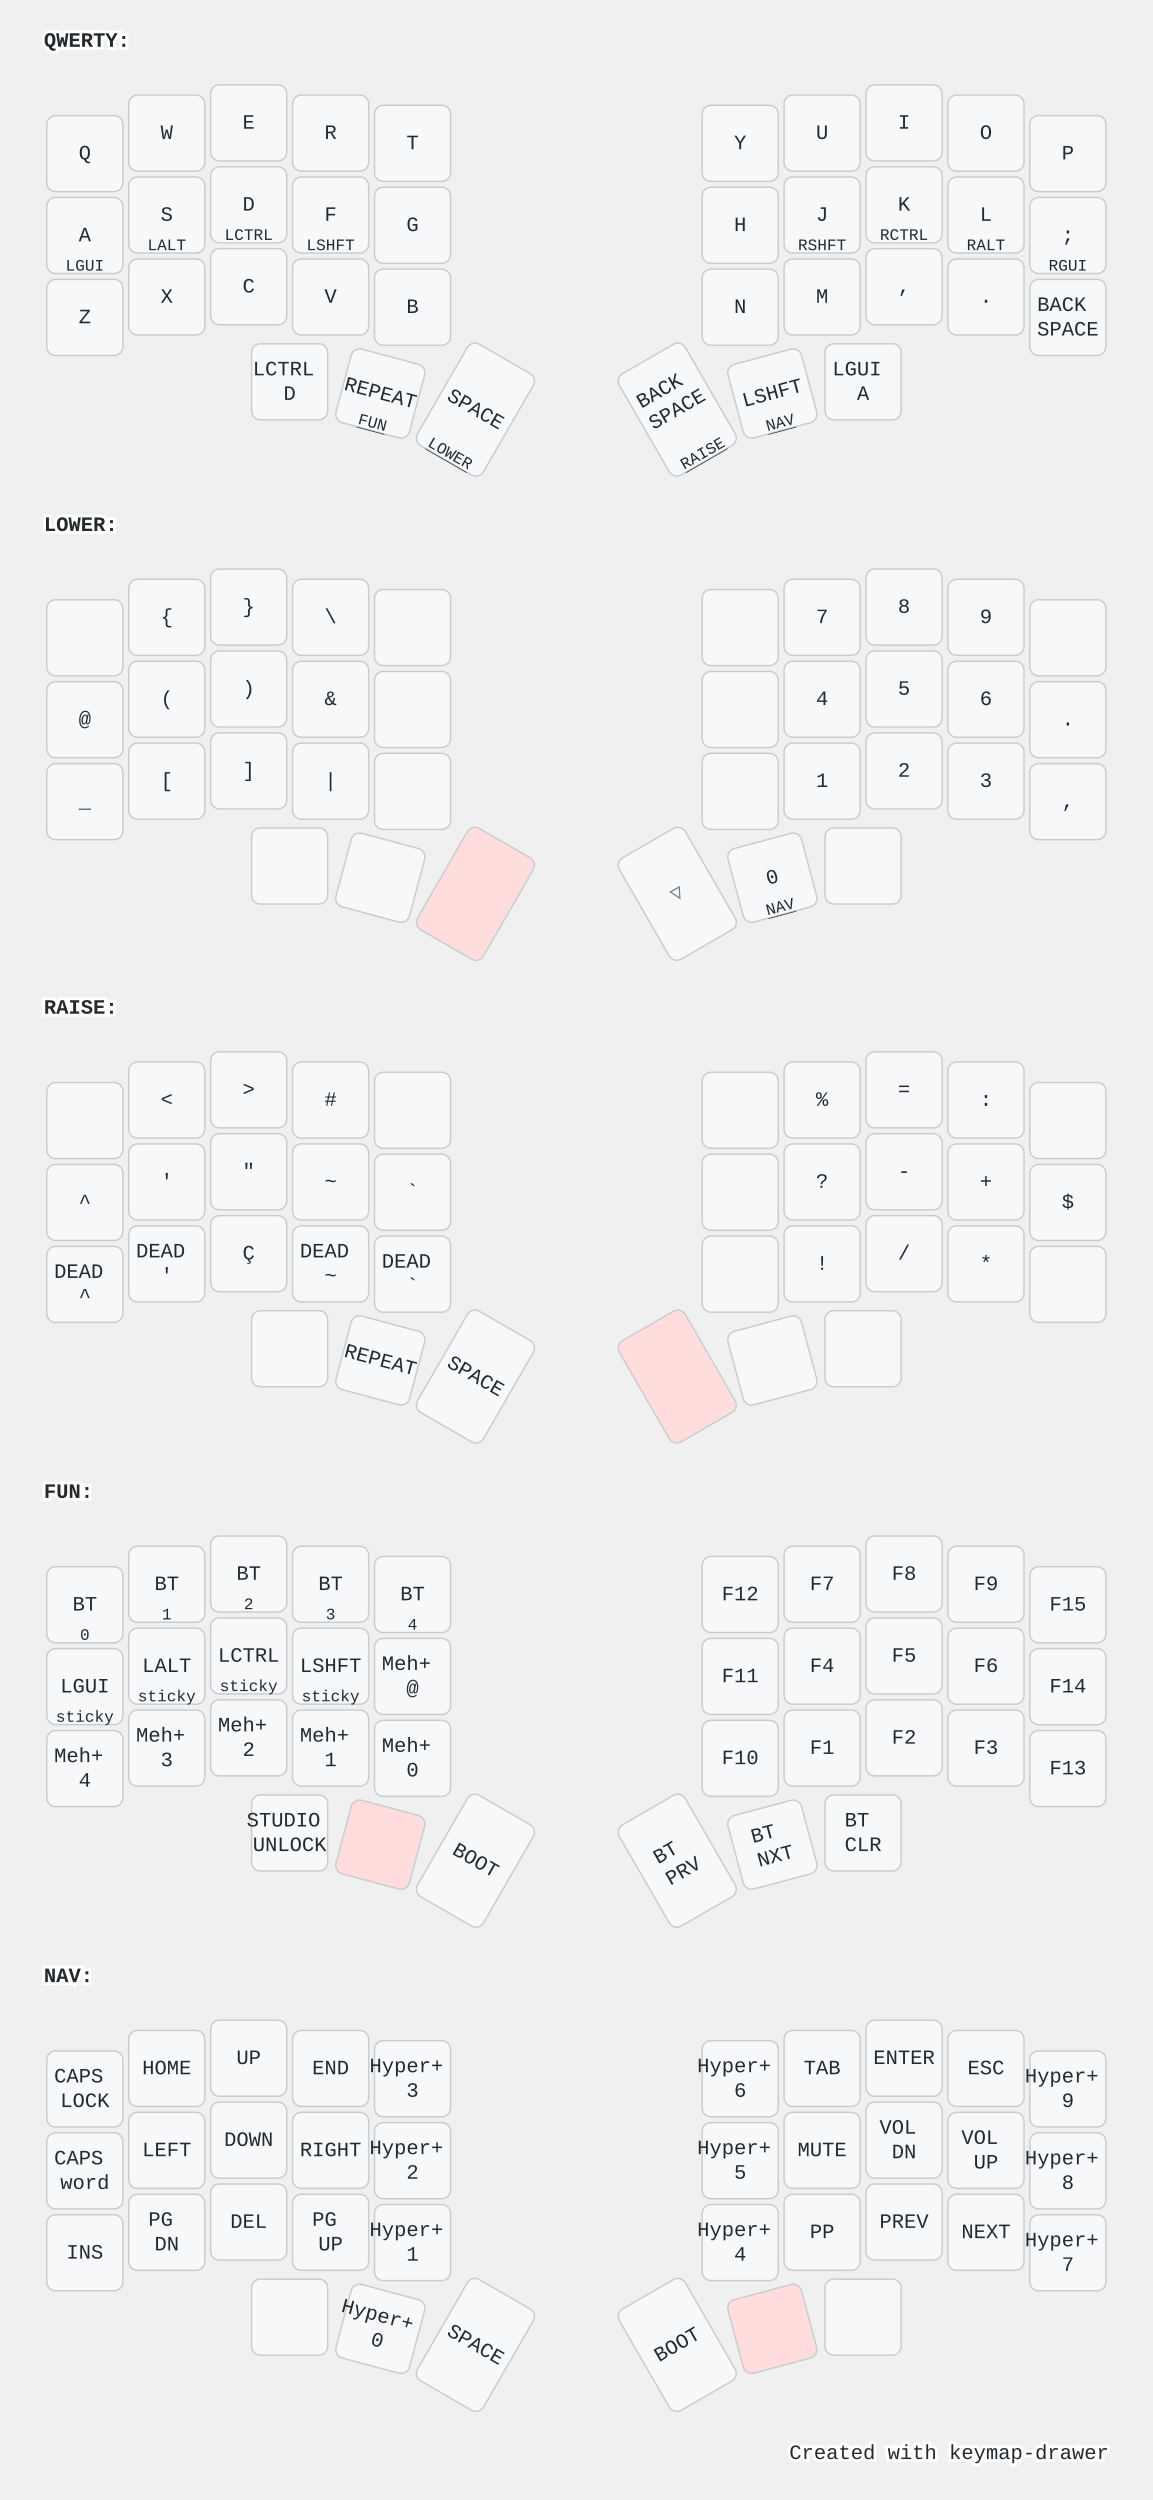
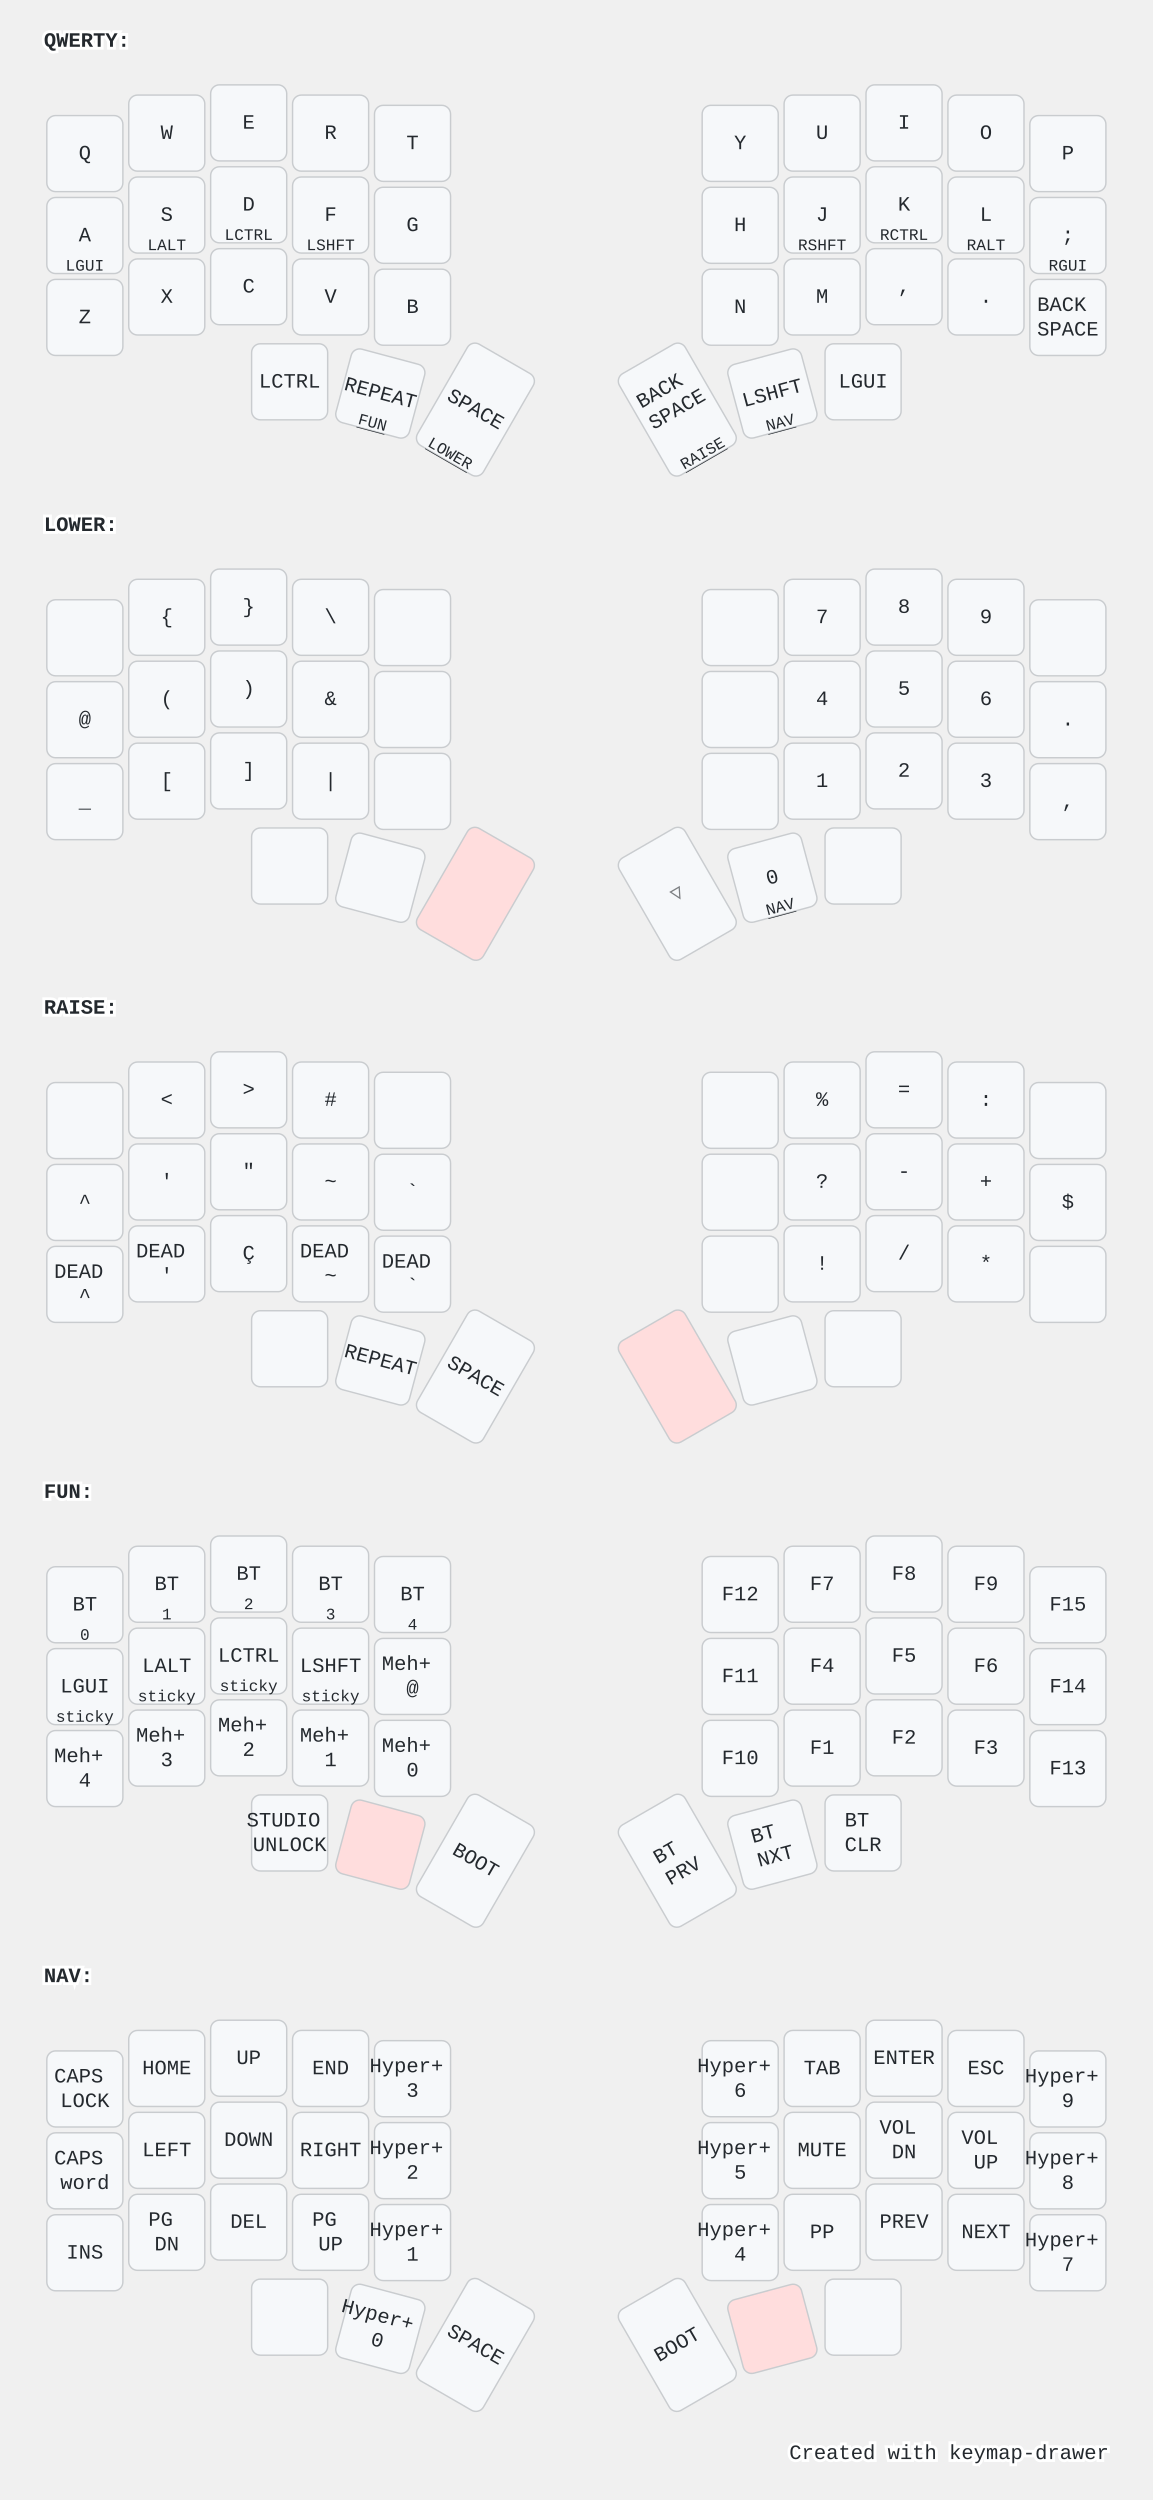
<svg xmlns="http://www.w3.org/2000/svg" width="788" height="1709" viewBox="0 0 788 1709" class="keymap">
  <style>/* inherit to force styles through use tags */
svg path {
    fill: inherit;
}

/* font and background color specifications */
svg.keymap {
    font-family: SFMono-Regular,Consolas,Liberation Mono,Menlo,monospace;
    font-size: 14px;
    font-kerning: normal;
    text-rendering: optimizeLegibility;
    fill: #24292e;
}

/* default key styling */
rect.key {
    fill: #f6f8fa;
}

rect.key, rect.combo {
    stroke: #c9cccf;
    stroke-width: 1;
}

/* default key side styling, only used is draw_key_sides is set */
rect.side {
    filter: brightness(90%);
}

/* color accent for combo boxes */
rect.combo, rect.combo-separate {
    fill: #cdf;
}

/* color accent for held keys */
rect.held, rect.combo.held {
    fill: #fdd;
}

/* color accent for ghost (optional) keys */
rect.ghost, rect.combo.ghost {
    stroke-dasharray: 4, 4;
    stroke-width: 2;
}

text {
    text-anchor: middle;
    dominant-baseline: middle;
}

/* styling for layer labels */
text.label {
    font-weight: bold;
    text-anchor: start;
    stroke: white;
    stroke-width: 4;
    paint-order: stroke;
}

/* styling for optional footer */
text.footer {
    text-anchor: end;
    dominant-baseline: auto;
    stroke: white;
    stroke-width: 4;
    paint-order: stroke;
}

/* styling for combo tap, and key non-tap label text */
text.combo, text.hold, text.shifted, text.left, text.right {
    font-size: 11px;
}

text.hold {
    text-anchor: middle;
    dominant-baseline: auto;
}

text.shifted {
    text-anchor: middle;
    dominant-baseline: hanging;
}

text.left {
    text-anchor: start;
}

text.right {
    text-anchor: end;
}

text.layer-activator {
    text-decoration: underline;
}

/* styling for hold/shifted label text in combo box */
text.combo.hold, text.combo.shifted, text.combo.left, text.combo.right {
    font-size: 8px;
}

/* lighter symbol for transparent keys */
text.trans {
    fill: #7b7e81;
}

/* styling for combo dendrons */
path.combo {
    stroke-width: 1;
    stroke: gray;
    fill: none;
}

/* Start Tabler Icons Cleanup */
/* cannot use height/width with glyphs */
.icon-tabler &gt; path {
    fill: inherit;
    stroke: inherit;
    stroke-width: 2;
}
/* hide tabler's default box */
.icon-tabler &gt; path[stroke="none"][fill="none"] {
    visibility: hidden;
}
/* End Tabler Icons Cleanup */

@media (prefers-color-scheme: dark) {
svg.keymap { fill: #d1d6db; }
rect.key { fill: #3f4750; }
rect.key, rect.combo { stroke: #60666c; }
rect.combo, rect.combo-separate { fill: #1f3d7a; }
rect.held, rect.combo.held { fill: #854747; }
text.label, text.footer { stroke: black; }
text.trans { fill: #7e8184; }
path.combo { stroke: #7f7f7f; }

}</style>
  <g transform="translate(30, 0)" class="layer-QWERTY">
    <text x="0" y="28" class="label" id="QWERTY">QWERTY:</text>
    <g transform="translate(0, 56)">
      <g transform="translate(28, 49)" class="key keypos-0">
        <rect rx="6" ry="6" x="-26" y="-26" width="52" height="52" class="key" />
        <text x="0" y="0" class="key tap">Q</text>
      </g>
      <g transform="translate(84, 35)" class="key keypos-1">
        <rect rx="6" ry="6" x="-26" y="-26" width="52" height="52" class="key" />
        <text x="0" y="0" class="key tap">W</text>
      </g>
      <g transform="translate(140, 28)" class="key keypos-2">
        <rect rx="6" ry="6" x="-26" y="-26" width="52" height="52" class="key" />
        <text x="0" y="0" class="key tap">E</text>
      </g>
      <g transform="translate(196, 35)" class="key keypos-3">
        <rect rx="6" ry="6" x="-26" y="-26" width="52" height="52" class="key" />
        <text x="0" y="0" class="key tap">R</text>
      </g>
      <g transform="translate(252, 42)" class="key keypos-4">
        <rect rx="6" ry="6" x="-26" y="-26" width="52" height="52" class="key" />
        <text x="0" y="0" class="key tap">T</text>
      </g>
      <g transform="translate(476, 42)" class="key keypos-5">
        <rect rx="6" ry="6" x="-26" y="-26" width="52" height="52" class="key" />
        <text x="0" y="0" class="key tap">Y</text>
      </g>
      <g transform="translate(532, 35)" class="key keypos-6">
        <rect rx="6" ry="6" x="-26" y="-26" width="52" height="52" class="key" />
        <text x="0" y="0" class="key tap">U</text>
      </g>
      <g transform="translate(588, 28)" class="key keypos-7">
        <rect rx="6" ry="6" x="-26" y="-26" width="52" height="52" class="key" />
        <text x="0" y="0" class="key tap">I</text>
      </g>
      <g transform="translate(644, 35)" class="key keypos-8">
        <rect rx="6" ry="6" x="-26" y="-26" width="52" height="52" class="key" />
        <text x="0" y="0" class="key tap">O</text>
      </g>
      <g transform="translate(700, 49)" class="key keypos-9">
        <rect rx="6" ry="6" x="-26" y="-26" width="52" height="52" class="key" />
        <text x="0" y="0" class="key tap">P</text>
      </g>
      <g transform="translate(28, 105)" class="key keypos-10">
        <rect rx="6" ry="6" x="-26" y="-26" width="52" height="52" class="key" />
        <text x="0" y="0" class="key tap">A</text>
        <text x="0" y="24" class="key hold">LGUI</text>
      </g>
      <g transform="translate(84, 91)" class="key keypos-11">
        <rect rx="6" ry="6" x="-26" y="-26" width="52" height="52" class="key" />
        <text x="0" y="0" class="key tap">S</text>
        <text x="0" y="24" class="key hold">LALT</text>
      </g>
      <g transform="translate(140, 84)" class="key keypos-12">
        <rect rx="6" ry="6" x="-26" y="-26" width="52" height="52" class="key" />
        <text x="0" y="0" class="key tap">D</text>
        <text x="0" y="24" class="key hold">LCTRL</text>
      </g>
      <g transform="translate(196, 91)" class="key keypos-13">
        <rect rx="6" ry="6" x="-26" y="-26" width="52" height="52" class="key" />
        <text x="0" y="0" class="key tap">F</text>
        <text x="0" y="24" class="key hold">LSHFT</text>
      </g>
      <g transform="translate(252, 98)" class="key keypos-14">
        <rect rx="6" ry="6" x="-26" y="-26" width="52" height="52" class="key" />
        <text x="0" y="0" class="key tap">G</text>
      </g>
      <g transform="translate(476, 98)" class="key keypos-15">
        <rect rx="6" ry="6" x="-26" y="-26" width="52" height="52" class="key" />
        <text x="0" y="0" class="key tap">H</text>
      </g>
      <g transform="translate(532, 91)" class="key keypos-16">
        <rect rx="6" ry="6" x="-26" y="-26" width="52" height="52" class="key" />
        <text x="0" y="0" class="key tap">J</text>
        <text x="0" y="24" class="key hold">RSHFT</text>
      </g>
      <g transform="translate(588, 84)" class="key keypos-17">
        <rect rx="6" ry="6" x="-26" y="-26" width="52" height="52" class="key" />
        <text x="0" y="0" class="key tap">K</text>
        <text x="0" y="24" class="key hold">RCTRL</text>
      </g>
      <g transform="translate(644, 91)" class="key keypos-18">
        <rect rx="6" ry="6" x="-26" y="-26" width="52" height="52" class="key" />
        <text x="0" y="0" class="key tap">L</text>
        <text x="0" y="24" class="key hold">RALT</text>
      </g>
      <g transform="translate(700, 105)" class="key keypos-19">
        <rect rx="6" ry="6" x="-26" y="-26" width="52" height="52" class="key" />
        <text x="0" y="0" class="key tap">;</text>
        <text x="0" y="24" class="key hold">RGUI</text>
      </g>
      <g transform="translate(28, 161)" class="key keypos-20">
        <rect rx="6" ry="6" x="-26" y="-26" width="52" height="52" class="key" />
        <text x="0" y="0" class="key tap">Z</text>
      </g>
      <g transform="translate(84, 147)" class="key keypos-21">
        <rect rx="6" ry="6" x="-26" y="-26" width="52" height="52" class="key" />
        <text x="0" y="0" class="key tap">X</text>
      </g>
      <g transform="translate(140, 140)" class="key keypos-22">
        <rect rx="6" ry="6" x="-26" y="-26" width="52" height="52" class="key" />
        <text x="0" y="0" class="key tap">C</text>
      </g>
      <g transform="translate(196, 147)" class="key keypos-23">
        <rect rx="6" ry="6" x="-26" y="-26" width="52" height="52" class="key" />
        <text x="0" y="0" class="key tap">V</text>
      </g>
      <g transform="translate(252, 154)" class="key keypos-24">
        <rect rx="6" ry="6" x="-26" y="-26" width="52" height="52" class="key" />
        <text x="0" y="0" class="key tap">B</text>
      </g>
      <g transform="translate(476, 154)" class="key keypos-25">
        <rect rx="6" ry="6" x="-26" y="-26" width="52" height="52" class="key" />
        <text x="0" y="0" class="key tap">N</text>
      </g>
      <g transform="translate(532, 147)" class="key keypos-26">
        <rect rx="6" ry="6" x="-26" y="-26" width="52" height="52" class="key" />
        <text x="0" y="0" class="key tap">M</text>
      </g>
      <g transform="translate(588, 140)" class="key keypos-27">
        <rect rx="6" ry="6" x="-26" y="-26" width="52" height="52" class="key" />
        <text x="0" y="0" class="key tap">,</text>
      </g>
      <g transform="translate(644, 147)" class="key keypos-28">
        <rect rx="6" ry="6" x="-26" y="-26" width="52" height="52" class="key" />
        <text x="0" y="0" class="key tap">.</text>
      </g>
      <g transform="translate(700, 161)" class="key keypos-29">
        <rect rx="6" ry="6" x="-26" y="-26" width="52" height="52" class="key" />
        <text x="0" y="0" class="key tap">
          <tspan x="0" dy="-0.6em">BACK</tspan>
          <tspan x="0" dy="1.2em">SPACE</tspan>
        </text>
      </g>
      <g transform="translate(168, 205)" class="key keypos-30">
        <rect rx="6" ry="6" x="-26" y="-26" width="52" height="52" class="key" />
-         <text x="0" y="0" class="key tap">
-           <tspan x="0" dy="-0.6em">LCTRL</tspan>
-           <tspan x="0" dy="1.2em">D</tspan>
-         </text>
+         <text x="0" y="0" class="key tap">LCTRL</text>
      </g>
      <g transform="translate(230, 213) rotate(15.0)" class="key keypos-31">
        <rect rx="6" ry="6" x="-26" y="-26" width="52" height="52" class="key" />
        <text x="0" y="0" class="key tap">REPEAT</text>
        <a href="#FUN">
          <text x="0" y="24" class="key hold layer-activator">FUN</text>
        </a>
      </g>
      <g transform="translate(295, 224) rotate(30.0)" class="key keypos-32">
        <rect rx="6" ry="6" x="-26" y="-40" width="52" height="80" class="key" />
        <text x="0" y="0" class="key tap">SPACE</text>
        <a href="#LOWER">
          <text x="0" y="38" class="key hold layer-activator">LOWER</text>
        </a>
      </g>
      <g transform="translate(433, 224) rotate(-30.0)" class="key keypos-33">
        <rect rx="6" ry="6" x="-26" y="-40" width="52" height="80" class="key" />
        <text x="0" y="0" class="key tap">
          <tspan x="0" dy="-1.2em">BACK</tspan>
          <tspan x="0" dy="1.2em">SPACE</tspan>
        </text>
        <a href="#RAISE">
          <text x="0" y="38" class="key hold layer-activator">RAISE</text>
        </a>
      </g>
      <g transform="translate(498, 213) rotate(-15.0)" class="key keypos-34">
        <rect rx="6" ry="6" x="-26" y="-26" width="52" height="52" class="key" />
        <text x="0" y="0" class="key tap">LSHFT</text>
        <a href="#NAV">
          <text x="0" y="24" class="key hold layer-activator">NAV</text>
        </a>
      </g>
      <g transform="translate(560, 205)" class="key keypos-35">
        <rect rx="6" ry="6" x="-26" y="-26" width="52" height="52" class="key" />
-         <text x="0" y="0" class="key tap">
-           <tspan x="0" dy="-0.6em">LGUI</tspan>
-           <tspan x="0" dy="1.2em">A</tspan>
-         </text>
+         <text x="0" y="0" class="key tap">LGUI</text>
      </g>
    </g>
  </g>
  <g transform="translate(30, 331)" class="layer-LOWER">
    <text x="0" y="28" class="label" id="LOWER">LOWER:</text>
    <g transform="translate(0, 56)">
      <g transform="translate(28, 49)" class="key keypos-0">
        <rect rx="6" ry="6" x="-26" y="-26" width="52" height="52" class="key" />
      </g>
      <g transform="translate(84, 35)" class="key keypos-1">
        <rect rx="6" ry="6" x="-26" y="-26" width="52" height="52" class="key" />
        <text x="0" y="0" class="key tap">{</text>
      </g>
      <g transform="translate(140, 28)" class="key keypos-2">
        <rect rx="6" ry="6" x="-26" y="-26" width="52" height="52" class="key" />
        <text x="0" y="0" class="key tap">}</text>
      </g>
      <g transform="translate(196, 35)" class="key keypos-3">
        <rect rx="6" ry="6" x="-26" y="-26" width="52" height="52" class="key" />
        <text x="0" y="0" class="key tap">\</text>
      </g>
      <g transform="translate(252, 42)" class="key keypos-4">
        <rect rx="6" ry="6" x="-26" y="-26" width="52" height="52" class="key" />
      </g>
      <g transform="translate(476, 42)" class="key keypos-5">
        <rect rx="6" ry="6" x="-26" y="-26" width="52" height="52" class="key" />
      </g>
      <g transform="translate(532, 35)" class="key keypos-6">
        <rect rx="6" ry="6" x="-26" y="-26" width="52" height="52" class="key" />
        <text x="0" y="0" class="key tap">7</text>
      </g>
      <g transform="translate(588, 28)" class="key keypos-7">
        <rect rx="6" ry="6" x="-26" y="-26" width="52" height="52" class="key" />
        <text x="0" y="0" class="key tap">8</text>
      </g>
      <g transform="translate(644, 35)" class="key keypos-8">
        <rect rx="6" ry="6" x="-26" y="-26" width="52" height="52" class="key" />
        <text x="0" y="0" class="key tap">9</text>
      </g>
      <g transform="translate(700, 49)" class="key keypos-9">
        <rect rx="6" ry="6" x="-26" y="-26" width="52" height="52" class="key" />
      </g>
      <g transform="translate(28, 105)" class="key keypos-10">
        <rect rx="6" ry="6" x="-26" y="-26" width="52" height="52" class="key" />
        <text x="0" y="0" class="key tap">@</text>
      </g>
      <g transform="translate(84, 91)" class="key keypos-11">
        <rect rx="6" ry="6" x="-26" y="-26" width="52" height="52" class="key" />
        <text x="0" y="0" class="key tap">(</text>
      </g>
      <g transform="translate(140, 84)" class="key keypos-12">
        <rect rx="6" ry="6" x="-26" y="-26" width="52" height="52" class="key" />
        <text x="0" y="0" class="key tap">)</text>
      </g>
      <g transform="translate(196, 91)" class="key keypos-13">
        <rect rx="6" ry="6" x="-26" y="-26" width="52" height="52" class="key" />
        <text x="0" y="0" class="key tap">&amp;</text>
      </g>
      <g transform="translate(252, 98)" class="key keypos-14">
        <rect rx="6" ry="6" x="-26" y="-26" width="52" height="52" class="key" />
      </g>
      <g transform="translate(476, 98)" class="key keypos-15">
        <rect rx="6" ry="6" x="-26" y="-26" width="52" height="52" class="key" />
      </g>
      <g transform="translate(532, 91)" class="key keypos-16">
        <rect rx="6" ry="6" x="-26" y="-26" width="52" height="52" class="key" />
        <text x="0" y="0" class="key tap">4</text>
      </g>
      <g transform="translate(588, 84)" class="key keypos-17">
        <rect rx="6" ry="6" x="-26" y="-26" width="52" height="52" class="key" />
        <text x="0" y="0" class="key tap">5</text>
      </g>
      <g transform="translate(644, 91)" class="key keypos-18">
        <rect rx="6" ry="6" x="-26" y="-26" width="52" height="52" class="key" />
        <text x="0" y="0" class="key tap">6</text>
      </g>
      <g transform="translate(700, 105)" class="key keypos-19">
        <rect rx="6" ry="6" x="-26" y="-26" width="52" height="52" class="key" />
        <text x="0" y="0" class="key tap">.</text>
      </g>
      <g transform="translate(28, 161)" class="key keypos-20">
        <rect rx="6" ry="6" x="-26" y="-26" width="52" height="52" class="key" />
        <text x="0" y="0" class="key tap">_</text>
      </g>
      <g transform="translate(84, 147)" class="key keypos-21">
        <rect rx="6" ry="6" x="-26" y="-26" width="52" height="52" class="key" />
        <text x="0" y="0" class="key tap">[</text>
      </g>
      <g transform="translate(140, 140)" class="key keypos-22">
        <rect rx="6" ry="6" x="-26" y="-26" width="52" height="52" class="key" />
        <text x="0" y="0" class="key tap">]</text>
      </g>
      <g transform="translate(196, 147)" class="key keypos-23">
        <rect rx="6" ry="6" x="-26" y="-26" width="52" height="52" class="key" />
        <text x="0" y="0" class="key tap">|</text>
      </g>
      <g transform="translate(252, 154)" class="key keypos-24">
        <rect rx="6" ry="6" x="-26" y="-26" width="52" height="52" class="key" />
      </g>
      <g transform="translate(476, 154)" class="key keypos-25">
        <rect rx="6" ry="6" x="-26" y="-26" width="52" height="52" class="key" />
      </g>
      <g transform="translate(532, 147)" class="key keypos-26">
        <rect rx="6" ry="6" x="-26" y="-26" width="52" height="52" class="key" />
        <text x="0" y="0" class="key tap">1</text>
      </g>
      <g transform="translate(588, 140)" class="key keypos-27">
        <rect rx="6" ry="6" x="-26" y="-26" width="52" height="52" class="key" />
        <text x="0" y="0" class="key tap">2</text>
      </g>
      <g transform="translate(644, 147)" class="key keypos-28">
        <rect rx="6" ry="6" x="-26" y="-26" width="52" height="52" class="key" />
        <text x="0" y="0" class="key tap">3</text>
      </g>
      <g transform="translate(700, 161)" class="key keypos-29">
        <rect rx="6" ry="6" x="-26" y="-26" width="52" height="52" class="key" />
        <text x="0" y="0" class="key tap">,</text>
      </g>
      <g transform="translate(168, 205)" class="key keypos-30">
        <rect rx="6" ry="6" x="-26" y="-26" width="52" height="52" class="key" />
      </g>
      <g transform="translate(230, 213) rotate(15.0)" class="key keypos-31">
        <rect rx="6" ry="6" x="-26" y="-26" width="52" height="52" class="key" />
      </g>
      <g transform="translate(295, 224) rotate(30.0)" class="key held keypos-32">
        <rect rx="6" ry="6" x="-26" y="-40" width="52" height="80" class="key held" />
      </g>
      <g transform="translate(433, 224) rotate(-30.0)" class="key trans keypos-33">
        <rect rx="6" ry="6" x="-26" y="-40" width="52" height="80" class="key trans" />
        <text x="0" y="0" class="key trans tap">▽</text>
      </g>
      <g transform="translate(498, 213) rotate(-15.0)" class="key keypos-34">
        <rect rx="6" ry="6" x="-26" y="-26" width="52" height="52" class="key" />
        <text x="0" y="0" class="key tap">0</text>
        <a href="#NAV">
          <text x="0" y="24" class="key hold layer-activator">NAV</text>
        </a>
      </g>
      <g transform="translate(560, 205)" class="key keypos-35">
        <rect rx="6" ry="6" x="-26" y="-26" width="52" height="52" class="key" />
      </g>
    </g>
  </g>
  <g transform="translate(30, 661)" class="layer-RAISE">
    <text x="0" y="28" class="label" id="RAISE">RAISE:</text>
    <g transform="translate(0, 56)">
      <g transform="translate(28, 49)" class="key keypos-0">
        <rect rx="6" ry="6" x="-26" y="-26" width="52" height="52" class="key" />
      </g>
      <g transform="translate(84, 35)" class="key keypos-1">
        <rect rx="6" ry="6" x="-26" y="-26" width="52" height="52" class="key" />
        <text x="0" y="0" class="key tap">&lt;</text>
      </g>
      <g transform="translate(140, 28)" class="key keypos-2">
        <rect rx="6" ry="6" x="-26" y="-26" width="52" height="52" class="key" />
        <text x="0" y="0" class="key tap">&gt;</text>
      </g>
      <g transform="translate(196, 35)" class="key keypos-3">
        <rect rx="6" ry="6" x="-26" y="-26" width="52" height="52" class="key" />
        <text x="0" y="0" class="key tap">#</text>
      </g>
      <g transform="translate(252, 42)" class="key keypos-4">
        <rect rx="6" ry="6" x="-26" y="-26" width="52" height="52" class="key" />
      </g>
      <g transform="translate(476, 42)" class="key keypos-5">
        <rect rx="6" ry="6" x="-26" y="-26" width="52" height="52" class="key" />
      </g>
      <g transform="translate(532, 35)" class="key keypos-6">
        <rect rx="6" ry="6" x="-26" y="-26" width="52" height="52" class="key" />
        <text x="0" y="0" class="key tap">%</text>
      </g>
      <g transform="translate(588, 28)" class="key keypos-7">
        <rect rx="6" ry="6" x="-26" y="-26" width="52" height="52" class="key" />
        <text x="0" y="0" class="key tap">=</text>
      </g>
      <g transform="translate(644, 35)" class="key keypos-8">
        <rect rx="6" ry="6" x="-26" y="-26" width="52" height="52" class="key" />
        <text x="0" y="0" class="key tap">:</text>
      </g>
      <g transform="translate(700, 49)" class="key keypos-9">
        <rect rx="6" ry="6" x="-26" y="-26" width="52" height="52" class="key" />
      </g>
      <g transform="translate(28, 105)" class="key keypos-10">
        <rect rx="6" ry="6" x="-26" y="-26" width="52" height="52" class="key" />
        <text x="0" y="0" class="key tap">^</text>
      </g>
      <g transform="translate(84, 91)" class="key keypos-11">
        <rect rx="6" ry="6" x="-26" y="-26" width="52" height="52" class="key" />
        <text x="0" y="0" class="key tap">'</text>
      </g>
      <g transform="translate(140, 84)" class="key keypos-12">
        <rect rx="6" ry="6" x="-26" y="-26" width="52" height="52" class="key" />
        <text x="0" y="0" class="key tap">"</text>
      </g>
      <g transform="translate(196, 91)" class="key keypos-13">
        <rect rx="6" ry="6" x="-26" y="-26" width="52" height="52" class="key" />
        <text x="0" y="0" class="key tap">~</text>
      </g>
      <g transform="translate(252, 98)" class="key keypos-14">
        <rect rx="6" ry="6" x="-26" y="-26" width="52" height="52" class="key" />
        <text x="0" y="0" class="key tap">`</text>
      </g>
      <g transform="translate(476, 98)" class="key keypos-15">
        <rect rx="6" ry="6" x="-26" y="-26" width="52" height="52" class="key" />
      </g>
      <g transform="translate(532, 91)" class="key keypos-16">
        <rect rx="6" ry="6" x="-26" y="-26" width="52" height="52" class="key" />
        <text x="0" y="0" class="key tap">?</text>
      </g>
      <g transform="translate(588, 84)" class="key keypos-17">
        <rect rx="6" ry="6" x="-26" y="-26" width="52" height="52" class="key" />
        <text x="0" y="0" class="key tap">-</text>
      </g>
      <g transform="translate(644, 91)" class="key keypos-18">
        <rect rx="6" ry="6" x="-26" y="-26" width="52" height="52" class="key" />
        <text x="0" y="0" class="key tap">+</text>
      </g>
      <g transform="translate(700, 105)" class="key keypos-19">
        <rect rx="6" ry="6" x="-26" y="-26" width="52" height="52" class="key" />
        <text x="0" y="0" class="key tap">$</text>
      </g>
      <g transform="translate(28, 161)" class="key keypos-20">
        <rect rx="6" ry="6" x="-26" y="-26" width="52" height="52" class="key" />
        <text x="0" y="0" class="key tap">
          <tspan x="0" dy="-0.6em">DEAD</tspan>
          <tspan x="0" dy="1.2em">^</tspan>
        </text>
      </g>
      <g transform="translate(84, 147)" class="key keypos-21">
        <rect rx="6" ry="6" x="-26" y="-26" width="52" height="52" class="key" />
        <text x="0" y="0" class="key tap">
          <tspan x="0" dy="-0.6em">DEAD</tspan>
          <tspan x="0" dy="1.2em">'</tspan>
        </text>
      </g>
      <g transform="translate(140, 140)" class="key keypos-22">
        <rect rx="6" ry="6" x="-26" y="-26" width="52" height="52" class="key" />
        <text x="0" y="0" class="key tap">Ç</text>
      </g>
      <g transform="translate(196, 147)" class="key keypos-23">
        <rect rx="6" ry="6" x="-26" y="-26" width="52" height="52" class="key" />
        <text x="0" y="0" class="key tap">
          <tspan x="0" dy="-0.6em">DEAD</tspan>
          <tspan x="0" dy="1.2em">~</tspan>
        </text>
      </g>
      <g transform="translate(252, 154)" class="key keypos-24">
        <rect rx="6" ry="6" x="-26" y="-26" width="52" height="52" class="key" />
        <text x="0" y="0" class="key tap">
          <tspan x="0" dy="-0.6em">DEAD</tspan>
          <tspan x="0" dy="1.2em">`</tspan>
        </text>
      </g>
      <g transform="translate(476, 154)" class="key keypos-25">
        <rect rx="6" ry="6" x="-26" y="-26" width="52" height="52" class="key" />
      </g>
      <g transform="translate(532, 147)" class="key keypos-26">
        <rect rx="6" ry="6" x="-26" y="-26" width="52" height="52" class="key" />
        <text x="0" y="0" class="key tap">!</text>
      </g>
      <g transform="translate(588, 140)" class="key keypos-27">
        <rect rx="6" ry="6" x="-26" y="-26" width="52" height="52" class="key" />
        <text x="0" y="0" class="key tap">/</text>
      </g>
      <g transform="translate(644, 147)" class="key keypos-28">
        <rect rx="6" ry="6" x="-26" y="-26" width="52" height="52" class="key" />
        <text x="0" y="0" class="key tap">*</text>
      </g>
      <g transform="translate(700, 161)" class="key keypos-29">
        <rect rx="6" ry="6" x="-26" y="-26" width="52" height="52" class="key" />
      </g>
      <g transform="translate(168, 205)" class="key keypos-30">
        <rect rx="6" ry="6" x="-26" y="-26" width="52" height="52" class="key" />
      </g>
      <g transform="translate(230, 213) rotate(15.0)" class="key keypos-31">
        <rect rx="6" ry="6" x="-26" y="-26" width="52" height="52" class="key" />
        <text x="0" y="0" class="key tap">REPEAT</text>
      </g>
      <g transform="translate(295, 224) rotate(30.0)" class="key keypos-32">
        <rect rx="6" ry="6" x="-26" y="-40" width="52" height="80" class="key" />
        <text x="0" y="0" class="key tap">SPACE</text>
      </g>
      <g transform="translate(433, 224) rotate(-30.0)" class="key held keypos-33">
        <rect rx="6" ry="6" x="-26" y="-40" width="52" height="80" class="key held" />
      </g>
      <g transform="translate(498, 213) rotate(-15.0)" class="key keypos-34">
        <rect rx="6" ry="6" x="-26" y="-26" width="52" height="52" class="key" />
      </g>
      <g transform="translate(560, 205)" class="key keypos-35">
        <rect rx="6" ry="6" x="-26" y="-26" width="52" height="52" class="key" />
      </g>
    </g>
  </g>
  <g transform="translate(30, 992)" class="layer-FUN">
    <text x="0" y="28" class="label" id="FUN">FUN:</text>
    <g transform="translate(0, 56)">
      <g transform="translate(28, 49)" class="key keypos-0">
        <rect rx="6" ry="6" x="-26" y="-26" width="52" height="52" class="key" />
        <text x="0" y="0" class="key tap">BT</text>
        <text x="0" y="24" class="key hold">0</text>
      </g>
      <g transform="translate(84, 35)" class="key keypos-1">
        <rect rx="6" ry="6" x="-26" y="-26" width="52" height="52" class="key" />
        <text x="0" y="0" class="key tap">BT</text>
        <text x="0" y="24" class="key hold">1</text>
      </g>
      <g transform="translate(140, 28)" class="key keypos-2">
        <rect rx="6" ry="6" x="-26" y="-26" width="52" height="52" class="key" />
        <text x="0" y="0" class="key tap">BT</text>
        <text x="0" y="24" class="key hold">2</text>
      </g>
      <g transform="translate(196, 35)" class="key keypos-3">
        <rect rx="6" ry="6" x="-26" y="-26" width="52" height="52" class="key" />
        <text x="0" y="0" class="key tap">BT</text>
        <text x="0" y="24" class="key hold">3</text>
      </g>
      <g transform="translate(252, 42)" class="key keypos-4">
        <rect rx="6" ry="6" x="-26" y="-26" width="52" height="52" class="key" />
        <text x="0" y="0" class="key tap">BT</text>
        <text x="0" y="24" class="key hold">4</text>
      </g>
      <g transform="translate(476, 42)" class="key keypos-5">
        <rect rx="6" ry="6" x="-26" y="-26" width="52" height="52" class="key" />
        <text x="0" y="0" class="key tap">F12</text>
      </g>
      <g transform="translate(532, 35)" class="key keypos-6">
        <rect rx="6" ry="6" x="-26" y="-26" width="52" height="52" class="key" />
        <text x="0" y="0" class="key tap">F7</text>
      </g>
      <g transform="translate(588, 28)" class="key keypos-7">
        <rect rx="6" ry="6" x="-26" y="-26" width="52" height="52" class="key" />
        <text x="0" y="0" class="key tap">F8</text>
      </g>
      <g transform="translate(644, 35)" class="key keypos-8">
        <rect rx="6" ry="6" x="-26" y="-26" width="52" height="52" class="key" />
        <text x="0" y="0" class="key tap">F9</text>
      </g>
      <g transform="translate(700, 49)" class="key keypos-9">
        <rect rx="6" ry="6" x="-26" y="-26" width="52" height="52" class="key" />
        <text x="0" y="0" class="key tap">F15</text>
      </g>
      <g transform="translate(28, 105)" class="key keypos-10">
        <rect rx="6" ry="6" x="-26" y="-26" width="52" height="52" class="key" />
        <text x="0" y="0" class="key tap">LGUI</text>
        <text x="0" y="24" class="key hold">sticky</text>
      </g>
      <g transform="translate(84, 91)" class="key keypos-11">
        <rect rx="6" ry="6" x="-26" y="-26" width="52" height="52" class="key" />
        <text x="0" y="0" class="key tap">LALT</text>
        <text x="0" y="24" class="key hold">sticky</text>
      </g>
      <g transform="translate(140, 84)" class="key keypos-12">
        <rect rx="6" ry="6" x="-26" y="-26" width="52" height="52" class="key" />
        <text x="0" y="0" class="key tap">LCTRL</text>
        <text x="0" y="24" class="key hold">sticky</text>
      </g>
      <g transform="translate(196, 91)" class="key keypos-13">
        <rect rx="6" ry="6" x="-26" y="-26" width="52" height="52" class="key" />
        <text x="0" y="0" class="key tap">LSHFT</text>
        <text x="0" y="24" class="key hold">sticky</text>
      </g>
      <g transform="translate(252, 98)" class="key keypos-14">
        <rect rx="6" ry="6" x="-26" y="-26" width="52" height="52" class="key" />
        <text x="0" y="0" class="key tap">
          <tspan x="0" dy="-0.6em">Meh+</tspan>
          <tspan x="0" dy="1.2em">@</tspan>
        </text>
      </g>
      <g transform="translate(476, 98)" class="key keypos-15">
        <rect rx="6" ry="6" x="-26" y="-26" width="52" height="52" class="key" />
        <text x="0" y="0" class="key tap">F11</text>
      </g>
      <g transform="translate(532, 91)" class="key keypos-16">
        <rect rx="6" ry="6" x="-26" y="-26" width="52" height="52" class="key" />
        <text x="0" y="0" class="key tap">F4</text>
      </g>
      <g transform="translate(588, 84)" class="key keypos-17">
        <rect rx="6" ry="6" x="-26" y="-26" width="52" height="52" class="key" />
        <text x="0" y="0" class="key tap">F5</text>
      </g>
      <g transform="translate(644, 91)" class="key keypos-18">
        <rect rx="6" ry="6" x="-26" y="-26" width="52" height="52" class="key" />
        <text x="0" y="0" class="key tap">F6</text>
      </g>
      <g transform="translate(700, 105)" class="key keypos-19">
        <rect rx="6" ry="6" x="-26" y="-26" width="52" height="52" class="key" />
        <text x="0" y="0" class="key tap">F14</text>
      </g>
      <g transform="translate(28, 161)" class="key keypos-20">
        <rect rx="6" ry="6" x="-26" y="-26" width="52" height="52" class="key" />
        <text x="0" y="0" class="key tap">
          <tspan x="0" dy="-0.6em">Meh+</tspan>
          <tspan x="0" dy="1.2em">4</tspan>
        </text>
      </g>
      <g transform="translate(84, 147)" class="key keypos-21">
        <rect rx="6" ry="6" x="-26" y="-26" width="52" height="52" class="key" />
        <text x="0" y="0" class="key tap">
          <tspan x="0" dy="-0.6em">Meh+</tspan>
          <tspan x="0" dy="1.2em">3</tspan>
        </text>
      </g>
      <g transform="translate(140, 140)" class="key keypos-22">
        <rect rx="6" ry="6" x="-26" y="-26" width="52" height="52" class="key" />
        <text x="0" y="0" class="key tap">
          <tspan x="0" dy="-0.6em">Meh+</tspan>
          <tspan x="0" dy="1.2em">2</tspan>
        </text>
      </g>
      <g transform="translate(196, 147)" class="key keypos-23">
        <rect rx="6" ry="6" x="-26" y="-26" width="52" height="52" class="key" />
        <text x="0" y="0" class="key tap">
          <tspan x="0" dy="-0.6em">Meh+</tspan>
          <tspan x="0" dy="1.2em">1</tspan>
        </text>
      </g>
      <g transform="translate(252, 154)" class="key keypos-24">
        <rect rx="6" ry="6" x="-26" y="-26" width="52" height="52" class="key" />
        <text x="0" y="0" class="key tap">
          <tspan x="0" dy="-0.6em">Meh+</tspan>
          <tspan x="0" dy="1.2em">0</tspan>
        </text>
      </g>
      <g transform="translate(476, 154)" class="key keypos-25">
        <rect rx="6" ry="6" x="-26" y="-26" width="52" height="52" class="key" />
        <text x="0" y="0" class="key tap">F10</text>
      </g>
      <g transform="translate(532, 147)" class="key keypos-26">
        <rect rx="6" ry="6" x="-26" y="-26" width="52" height="52" class="key" />
        <text x="0" y="0" class="key tap">F1</text>
      </g>
      <g transform="translate(588, 140)" class="key keypos-27">
        <rect rx="6" ry="6" x="-26" y="-26" width="52" height="52" class="key" />
        <text x="0" y="0" class="key tap">F2</text>
      </g>
      <g transform="translate(644, 147)" class="key keypos-28">
        <rect rx="6" ry="6" x="-26" y="-26" width="52" height="52" class="key" />
        <text x="0" y="0" class="key tap">F3</text>
      </g>
      <g transform="translate(700, 161)" class="key keypos-29">
        <rect rx="6" ry="6" x="-26" y="-26" width="52" height="52" class="key" />
        <text x="0" y="0" class="key tap">F13</text>
      </g>
      <g transform="translate(168, 205)" class="key keypos-30">
        <rect rx="6" ry="6" x="-26" y="-26" width="52" height="52" class="key" />
        <text x="0" y="0" class="key tap">
          <tspan x="0" dy="-0.6em">STUDIO</tspan>
          <tspan x="0" dy="1.2em">UNLOCK</tspan>
        </text>
      </g>
      <g transform="translate(230, 213) rotate(15.0)" class="key held keypos-31">
        <rect rx="6" ry="6" x="-26" y="-26" width="52" height="52" class="key held" />
      </g>
      <g transform="translate(295, 224) rotate(30.0)" class="key keypos-32">
        <rect rx="6" ry="6" x="-26" y="-40" width="52" height="80" class="key" />
        <text x="0" y="0" class="key tap">BOOT</text>
      </g>
      <g transform="translate(433, 224) rotate(-30.0)" class="key keypos-33">
        <rect rx="6" ry="6" x="-26" y="-40" width="52" height="80" class="key" />
        <text x="0" y="0" class="key tap">
          <tspan x="0" dy="-0.6em">BT</tspan>
          <tspan x="0" dy="1.2em">PRV</tspan>
        </text>
      </g>
      <g transform="translate(498, 213) rotate(-15.0)" class="key keypos-34">
        <rect rx="6" ry="6" x="-26" y="-26" width="52" height="52" class="key" />
        <text x="0" y="0" class="key tap">
          <tspan x="0" dy="-0.6em">BT</tspan>
          <tspan x="0" dy="1.2em">NXT</tspan>
        </text>
      </g>
      <g transform="translate(560, 205)" class="key keypos-35">
        <rect rx="6" ry="6" x="-26" y="-26" width="52" height="52" class="key" />
        <text x="0" y="0" class="key tap">
          <tspan x="0" dy="-0.6em">BT</tspan>
          <tspan x="0" dy="1.2em">CLR</tspan>
        </text>
      </g>
    </g>
  </g>
  <g transform="translate(30, 1323)" class="layer-NAV">
    <text x="0" y="28" class="label" id="NAV">NAV:</text>
    <g transform="translate(0, 56)">
      <g transform="translate(28, 49)" class="key keypos-0">
        <rect rx="6" ry="6" x="-26" y="-26" width="52" height="52" class="key" />
        <text x="0" y="0" class="key tap">
          <tspan x="0" dy="-0.6em">CAPS</tspan>
          <tspan x="0" dy="1.2em">LOCK</tspan>
        </text>
      </g>
      <g transform="translate(84, 35)" class="key keypos-1">
        <rect rx="6" ry="6" x="-26" y="-26" width="52" height="52" class="key" />
        <text x="0" y="0" class="key tap">HOME</text>
      </g>
      <g transform="translate(140, 28)" class="key keypos-2">
        <rect rx="6" ry="6" x="-26" y="-26" width="52" height="52" class="key" />
        <text x="0" y="0" class="key tap">UP</text>
      </g>
      <g transform="translate(196, 35)" class="key keypos-3">
        <rect rx="6" ry="6" x="-26" y="-26" width="52" height="52" class="key" />
        <text x="0" y="0" class="key tap">END</text>
      </g>
      <g transform="translate(252, 42)" class="key keypos-4">
        <rect rx="6" ry="6" x="-26" y="-26" width="52" height="52" class="key" />
        <text x="0" y="0" class="key tap">
          <tspan x="0" dy="-0.6em">Hyper+</tspan>
          <tspan x="0" dy="1.2em">3</tspan>
        </text>
      </g>
      <g transform="translate(476, 42)" class="key keypos-5">
        <rect rx="6" ry="6" x="-26" y="-26" width="52" height="52" class="key" />
        <text x="0" y="0" class="key tap">
          <tspan x="0" dy="-0.6em">Hyper+</tspan>
          <tspan x="0" dy="1.2em">6</tspan>
        </text>
      </g>
      <g transform="translate(532, 35)" class="key keypos-6">
        <rect rx="6" ry="6" x="-26" y="-26" width="52" height="52" class="key" />
        <text x="0" y="0" class="key tap">TAB</text>
      </g>
      <g transform="translate(588, 28)" class="key keypos-7">
        <rect rx="6" ry="6" x="-26" y="-26" width="52" height="52" class="key" />
        <text x="0" y="0" class="key tap">ENTER</text>
      </g>
      <g transform="translate(644, 35)" class="key keypos-8">
        <rect rx="6" ry="6" x="-26" y="-26" width="52" height="52" class="key" />
        <text x="0" y="0" class="key tap">ESC</text>
      </g>
      <g transform="translate(700, 49)" class="key keypos-9">
        <rect rx="6" ry="6" x="-26" y="-26" width="52" height="52" class="key" />
        <text x="0" y="0" class="key tap">
          <tspan x="0" dy="-0.6em">Hyper+</tspan>
          <tspan x="0" dy="1.2em">9</tspan>
        </text>
      </g>
      <g transform="translate(28, 105)" class="key keypos-10">
        <rect rx="6" ry="6" x="-26" y="-26" width="52" height="52" class="key" />
        <text x="0" y="0" class="key tap">
          <tspan x="0" dy="-0.6em">CAPS</tspan>
          <tspan x="0" dy="1.2em">word</tspan>
        </text>
      </g>
      <g transform="translate(84, 91)" class="key keypos-11">
        <rect rx="6" ry="6" x="-26" y="-26" width="52" height="52" class="key" />
        <text x="0" y="0" class="key tap">LEFT</text>
      </g>
      <g transform="translate(140, 84)" class="key keypos-12">
        <rect rx="6" ry="6" x="-26" y="-26" width="52" height="52" class="key" />
        <text x="0" y="0" class="key tap">DOWN</text>
      </g>
      <g transform="translate(196, 91)" class="key keypos-13">
        <rect rx="6" ry="6" x="-26" y="-26" width="52" height="52" class="key" />
        <text x="0" y="0" class="key tap">RIGHT</text>
      </g>
      <g transform="translate(252, 98)" class="key keypos-14">
        <rect rx="6" ry="6" x="-26" y="-26" width="52" height="52" class="key" />
        <text x="0" y="0" class="key tap">
          <tspan x="0" dy="-0.6em">Hyper+</tspan>
          <tspan x="0" dy="1.2em">2</tspan>
        </text>
      </g>
      <g transform="translate(476, 98)" class="key keypos-15">
        <rect rx="6" ry="6" x="-26" y="-26" width="52" height="52" class="key" />
        <text x="0" y="0" class="key tap">
          <tspan x="0" dy="-0.6em">Hyper+</tspan>
          <tspan x="0" dy="1.2em">5</tspan>
        </text>
      </g>
      <g transform="translate(532, 91)" class="key keypos-16">
        <rect rx="6" ry="6" x="-26" y="-26" width="52" height="52" class="key" />
        <text x="0" y="0" class="key tap">MUTE</text>
      </g>
      <g transform="translate(588, 84)" class="key keypos-17">
        <rect rx="6" ry="6" x="-26" y="-26" width="52" height="52" class="key" />
        <text x="0" y="0" class="key tap">
          <tspan x="0" dy="-0.6em">VOL</tspan>
          <tspan x="0" dy="1.2em">DN</tspan>
        </text>
      </g>
      <g transform="translate(644, 91)" class="key keypos-18">
        <rect rx="6" ry="6" x="-26" y="-26" width="52" height="52" class="key" />
        <text x="0" y="0" class="key tap">
          <tspan x="0" dy="-0.6em">VOL</tspan>
          <tspan x="0" dy="1.2em">UP</tspan>
        </text>
      </g>
      <g transform="translate(700, 105)" class="key keypos-19">
        <rect rx="6" ry="6" x="-26" y="-26" width="52" height="52" class="key" />
        <text x="0" y="0" class="key tap">
          <tspan x="0" dy="-0.6em">Hyper+</tspan>
          <tspan x="0" dy="1.2em">8</tspan>
        </text>
      </g>
      <g transform="translate(28, 161)" class="key keypos-20">
        <rect rx="6" ry="6" x="-26" y="-26" width="52" height="52" class="key" />
        <text x="0" y="0" class="key tap">INS</text>
      </g>
      <g transform="translate(84, 147)" class="key keypos-21">
        <rect rx="6" ry="6" x="-26" y="-26" width="52" height="52" class="key" />
        <text x="0" y="0" class="key tap">
          <tspan x="0" dy="-0.6em">PG</tspan>
          <tspan x="0" dy="1.2em">DN</tspan>
        </text>
      </g>
      <g transform="translate(140, 140)" class="key keypos-22">
        <rect rx="6" ry="6" x="-26" y="-26" width="52" height="52" class="key" />
        <text x="0" y="0" class="key tap">DEL</text>
      </g>
      <g transform="translate(196, 147)" class="key keypos-23">
        <rect rx="6" ry="6" x="-26" y="-26" width="52" height="52" class="key" />
        <text x="0" y="0" class="key tap">
          <tspan x="0" dy="-0.6em">PG</tspan>
          <tspan x="0" dy="1.2em">UP</tspan>
        </text>
      </g>
      <g transform="translate(252, 154)" class="key keypos-24">
        <rect rx="6" ry="6" x="-26" y="-26" width="52" height="52" class="key" />
        <text x="0" y="0" class="key tap">
          <tspan x="0" dy="-0.6em">Hyper+</tspan>
          <tspan x="0" dy="1.2em">1</tspan>
        </text>
      </g>
      <g transform="translate(476, 154)" class="key keypos-25">
        <rect rx="6" ry="6" x="-26" y="-26" width="52" height="52" class="key" />
        <text x="0" y="0" class="key tap">
          <tspan x="0" dy="-0.6em">Hyper+</tspan>
          <tspan x="0" dy="1.2em">4</tspan>
        </text>
      </g>
      <g transform="translate(532, 147)" class="key keypos-26">
        <rect rx="6" ry="6" x="-26" y="-26" width="52" height="52" class="key" />
        <text x="0" y="0" class="key tap">PP</text>
      </g>
      <g transform="translate(588, 140)" class="key keypos-27">
        <rect rx="6" ry="6" x="-26" y="-26" width="52" height="52" class="key" />
        <text x="0" y="0" class="key tap">PREV</text>
      </g>
      <g transform="translate(644, 147)" class="key keypos-28">
        <rect rx="6" ry="6" x="-26" y="-26" width="52" height="52" class="key" />
        <text x="0" y="0" class="key tap">NEXT</text>
      </g>
      <g transform="translate(700, 161)" class="key keypos-29">
        <rect rx="6" ry="6" x="-26" y="-26" width="52" height="52" class="key" />
        <text x="0" y="0" class="key tap">
          <tspan x="0" dy="-0.6em">Hyper+</tspan>
          <tspan x="0" dy="1.2em">7</tspan>
        </text>
      </g>
      <g transform="translate(168, 205)" class="key keypos-30">
        <rect rx="6" ry="6" x="-26" y="-26" width="52" height="52" class="key" />
      </g>
      <g transform="translate(230, 213) rotate(15.0)" class="key keypos-31">
        <rect rx="6" ry="6" x="-26" y="-26" width="52" height="52" class="key" />
        <text x="0" y="0" class="key tap">
          <tspan x="0" dy="-0.6em">Hyper+</tspan>
          <tspan x="0" dy="1.2em">0</tspan>
        </text>
      </g>
      <g transform="translate(295, 224) rotate(30.0)" class="key keypos-32">
        <rect rx="6" ry="6" x="-26" y="-40" width="52" height="80" class="key" />
        <text x="0" y="0" class="key tap">SPACE</text>
      </g>
      <g transform="translate(433, 224) rotate(-30.0)" class="key keypos-33">
        <rect rx="6" ry="6" x="-26" y="-40" width="52" height="80" class="key" />
        <text x="0" y="0" class="key tap">BOOT</text>
      </g>
      <g transform="translate(498, 213) rotate(-15.0)" class="key held keypos-34">
        <rect rx="6" ry="6" x="-26" y="-26" width="52" height="52" class="key held" />
      </g>
      <g transform="translate(560, 205)" class="key keypos-35">
        <rect rx="6" ry="6" x="-26" y="-26" width="52" height="52" class="key" />
      </g>
    </g>
  </g>
  <text x="758.0" y="1681.0" class="footer">Created with <a href="https://github.com/caksoylar/keymap-drawer">keymap-drawer</a>
  </text>
</svg>
